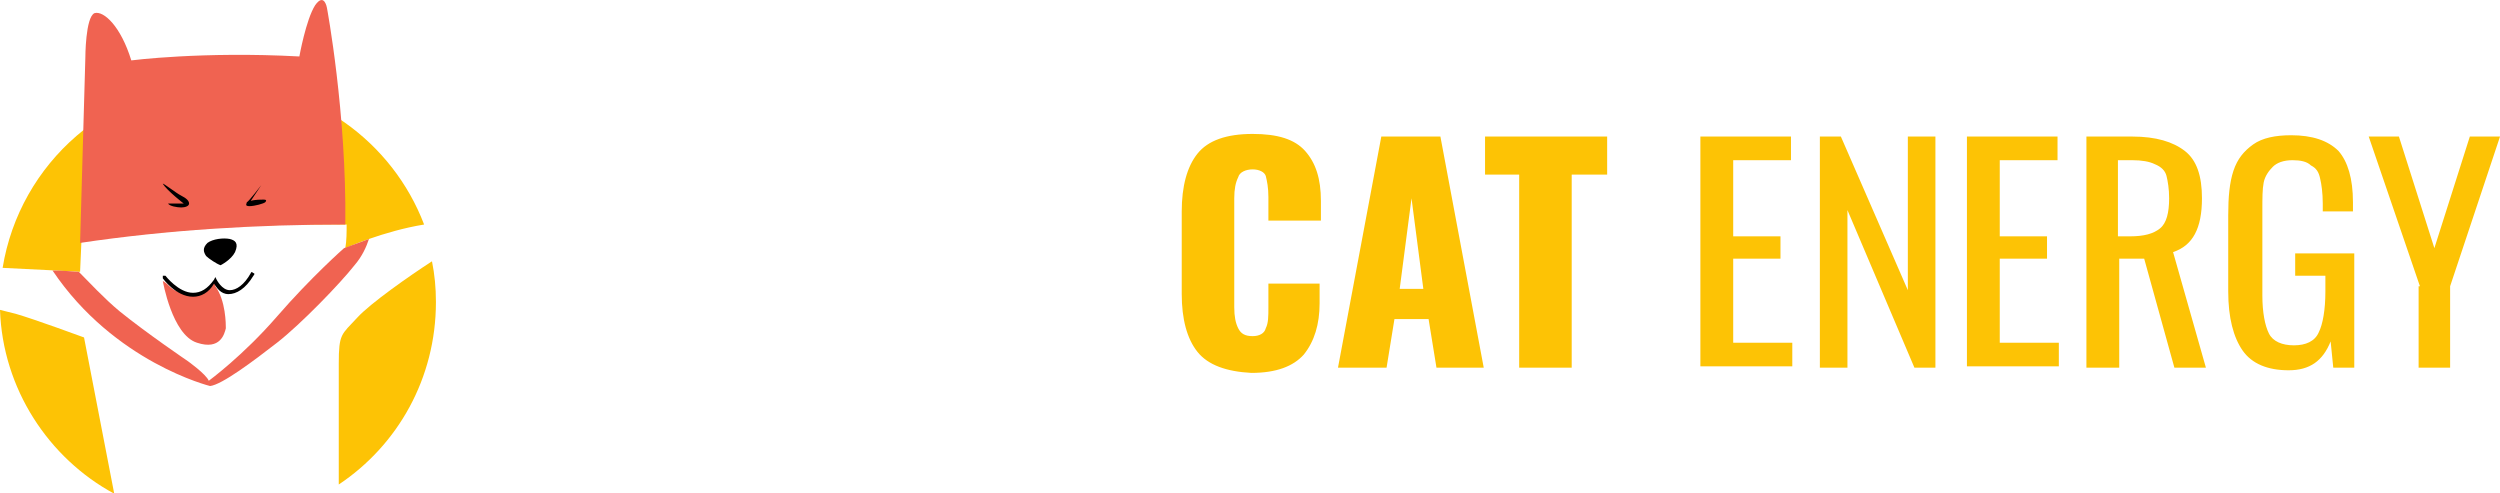
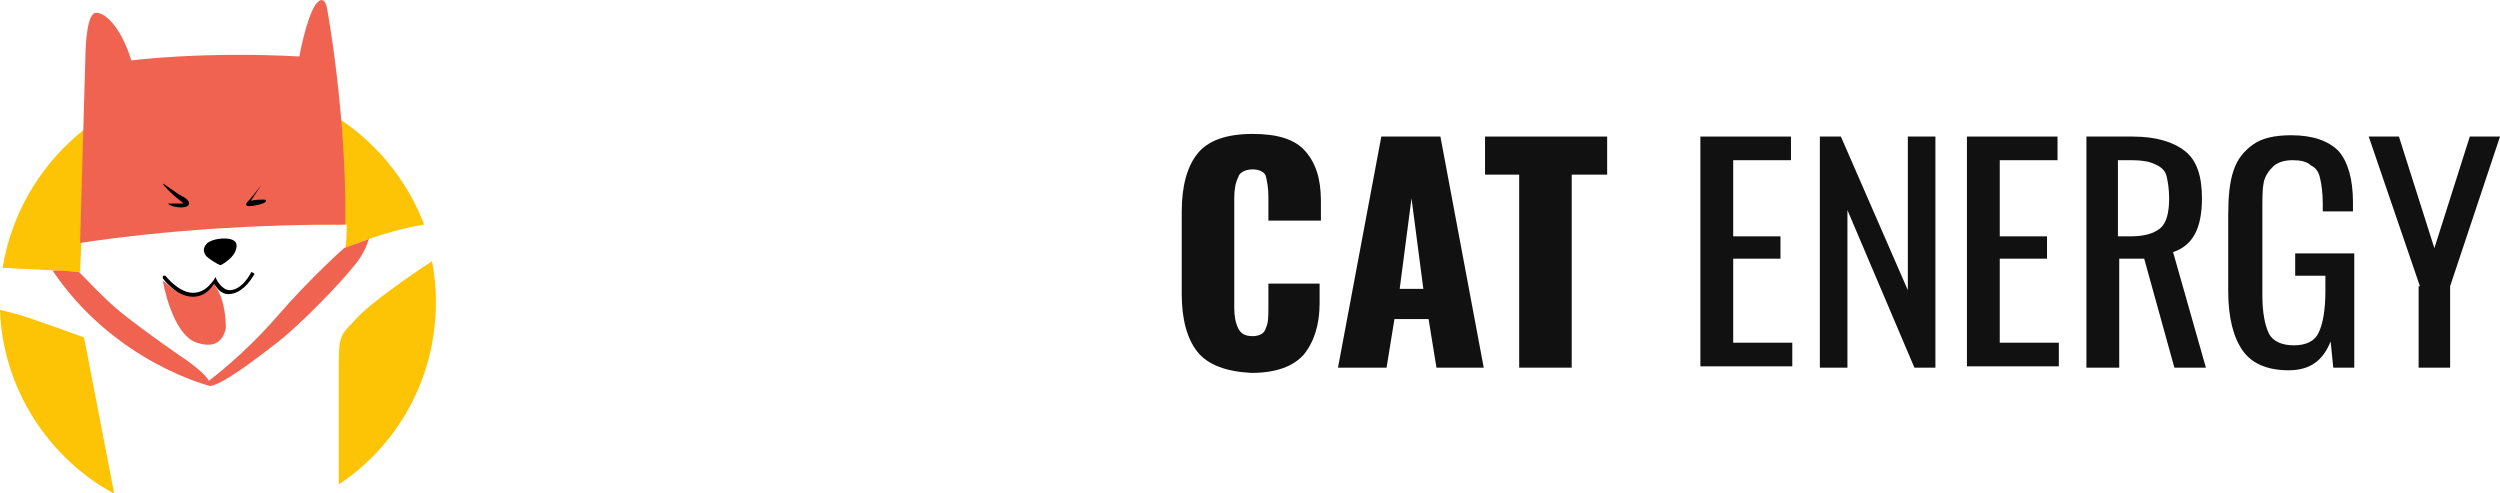
<svg xmlns="http://www.w3.org/2000/svg">
-   <style>.st0{fill:#fdc305}.st1{fill:#f06351}</style>
-   <g id="logo-mobile" display="inline-block">
-     <path class="st0" d="M6.1 20.7l.1-2.3c6.7-.9 13.4-1.4 20.2-1.3 0 .6 0 1.2-.1 1.8 0 0 2.9-1.3 6-1.8-2.4-6.3-8.5-10.8-15.6-10.8C8.4 6.3 1.5 12.4.2 20.4c2.2.1 5.9.3 5.9.3zm21.1 3.5c-1.2 1.3-1.4 1.2-1.4 3.5v9.2c4.5-3 7.4-8.1 7.4-13.9 0-1.1-.1-2.1-.3-3.1-1.7 1.1-4.7 3.2-5.7 4.3zM6.4 25.7s-3.8-1.4-5.2-1.8L0 23.6c.2 6 3.7 11.3 8.7 14L6.4 25.7z" />
-     <path class="st1" d="M26.3 17.1C26.4 8.6 24.9.6 24.9.6s-.2-1.2-.9-.2c-.7 1.1-1.2 3.9-1.2 3.9-7.4-.4-12.8.3-12.8.3C9.2 2 7.9.8 7.2 1c-.7.3-.7 3.4-.7 3.4l-.4 14.1c6.7-1 13.5-1.4 20.2-1.4z" />
-     <path d="M12.4 14c0-.1 1 .7 1.4.9.4.2.6.4.6.6 0 .2-.3.3-.6.3s-.9-.1-1-.3H14c.1.1-1.3-1-1.6-1.5zm7.5.1s-1 1.3-1.1 1.3c0 .1-.2.3.2.3s1.1-.2 1.2-.3c.1-.1.1-.2-.1-.2s-.7 0-1 .1l.8-1.2s.1-.1 0 0zm-3.1 6.1s.8-.4 1.1-1c.3-.7 0-.9-.4-1-.5-.1-1.3 0-1.7.3-.4.4-.3.7-.1 1 .2.2.8.6 1.1.7z" />
-     <path class="st1" d="M16.3 21.5s-.2.4-.5.6c-.2.2-.6.4-1 .4-.6 0-1.1-.2-1.5-.4-.2-.1-.4-.3-.5-.4-.2-.2-.4-.3-.4-.3s.7 4.1 2.6 4.7c1.8.6 2.1-.7 2.2-1.1 0-.3 0-2.1-.8-3.2.1-.4 0-.2-.1-.3z" />
-     <path d="M14.7 22.6c-1.3 0-2.3-1.4-2.3-1.4V21h.2s1 1.3 2.1 1.3c.6 0 1.1-.3 1.6-1l.1-.2.1.2s.4.8 1 .8c.5 0 1.1-.4 1.6-1.3 0-.1.1-.1.2 0 .1 0 .1.1 0 .2-.6 1-1.3 1.4-1.9 1.4-.6 0-.9-.5-1.1-.8-.4.7-1 1-1.6 1z" />
-     <path class="st1" d="M26.2 18.9s-2.5 2.2-5.1 5.2-5.2 4.9-5.2 4.9c-.2-.5-1.6-1.5-1.6-1.5s-3.1-2.1-5.2-3.8c-1.2-1-2.3-2.2-3.1-3-.3 0-1.1-.1-2-.1 4.7 7 12 8.8 12 8.8.9-.1 3.3-1.9 5.1-3.3 1.8-1.4 4.8-4.5 5.9-5.9.6-.7.9-1.4 1.1-2-1.1.4-1.9.7-1.9.7z" />
-     <path class="st0" d="M1.2 16.6c-.8-1-1.2-2.5-1.2-4.4V5.9C0 4 .4 2.5 1.2 1.5 2 .5 3.4 0 5.4 0c1.9 0 3.2.4 4 1.3.8.9 1.2 2.1 1.2 3.8v1.5h-4V4.8c0-.7-.1-1.2-.2-1.6-.1-.3-.5-.5-1-.5s-1 .2-1.1.6c-.2.4-.3.9-.3 1.6v8.3c0 .7.1 1.2.3 1.6.2.4.5.6 1.1.6.5 0 .9-.2 1-.6.2-.4.2-.9.2-1.6v-1.8h3.9v1.5c0 1.6-.4 2.9-1.2 3.9-.8.9-2.1 1.4-4 1.4-1.9-.1-3.3-.6-4.1-1.6zM15.2.2h4.5L23 17.8h-3.6l-.6-3.7h-2.6l-.6 3.7h-3.7L15.2.2zm3.2 11.6l-.9-6.9-.9 6.9h1.8zm7.4-8.7h-2.7V.2h9.3v2.9h-2.7v14.7h-4V3.1zM39.5.2h6.9V2H42v5.8h3.6v1.7H42v6.4h4.5v1.8h-7V.2zm9 0h1.7l5.1 11.7V.2h2.1v17.6h-1.6l-5.1-12v12h-2.1V.2zm11.3 0h6.9V2h-4.4v5.8h3.6v1.7h-3.6v6.4h4.5v1.8h-7V.2zm9 0h3.6c1.8 0 3.1.4 4 1.1s1.3 1.9 1.3 3.6c0 2.3-.7 3.6-2.2 4.1l2.5 8.8h-2.4l-2.3-8.3h-1.9v8.3h-2.5V.2zm3.4 7.6c1.1 0 1.8-.2 2.3-.6.5-.4.7-1.2.7-2.3 0-.7-.1-1.3-.2-1.7s-.4-.7-.9-.9c-.4-.2-1-.3-1.7-.3h-1.1v5.8h.9zm8.6 8.7c-.7-1-1.1-2.5-1.1-4.5V6.2c0-1.4.1-2.5.4-3.4.3-.9.8-1.5 1.5-2s1.7-.7 2.9-.7c1.6 0 2.8.4 3.6 1.2.7.8 1.1 2.1 1.1 3.9v.7h-2.3v-.6c0-.8-.1-1.5-.2-1.9-.1-.5-.3-.8-.7-1-.3-.3-.8-.4-1.4-.4-.7 0-1.2.2-1.5.5-.3.3-.6.7-.7 1.2-.1.5-.1 1.2-.1 2.1v6.5c0 1.3.2 2.3.5 2.9.3.6 1 .9 1.9.9.9 0 1.6-.3 1.9-1 .3-.6.5-1.7.5-3.1v-1.2h-2.3V9.1h4.5v8.7h-1.6l-.2-2c-.6 1.5-1.6 2.2-3.2 2.2s-2.8-.5-3.5-1.5zm13.5-4.9L90.4.2h2.3l2.7 8.5L98.1.2h2.3l-3.8 11.4v6.2h-2.4v-6.2z" fill="#111" transform="translate(90 10.2)" />
+   <style type="text/css">
+     .st0 {
+       fill: #FDC305;
+     }
+     .st1 {
+       fill: #F06351;
+     }
+     .st2 {
+       fill: #E55645;
+     }
+     .st3 {
+       fill: #111111;
+     }
+     .st4 {
+       fill: #444444;
+     }
+ 
+     .logo-mobile {
+       display: inline-block;
+     }
+ 
+    .logo-tablet {
+       display: none;
+     }
+ 
+     .logo-desktop {
+       display: none;
+     }
+ 
+     @media (min-width: 173px) and (max-width: 190px){
+       .logo-tablet {
+         display: inline-block;
+       }
+ 
+       .logo-mobile {
+         display: none;
+       }
+     }
+ 
+     @media (min-width: 202px) {
+       .logo-desktop {
+         display: inline-block;
+       }
+ 
+       .logo-tablet {
+         display: none;
+       }
+ 
+       .logo-mobile {
+         display: none;
+       }
+     }
+ 
+   </style>
+   <g class="logo-mobile" id="logo-mobile" viewBox="0 0.002 190.4 37.598">
+     <g>
+       <path class="st0" d="M6.1,20.7l0.1-2.3c6.7-0.9,13.4-1.4,20.2-1.3c0,0.6,0,1.2-0.1,1.8c0,0,2.9-1.3,6-1.8     c-2.4-6.3-8.5-10.8-15.6-10.8c-8.3,0-15.2,6.1-16.5,14.1C2.4,20.5,6.1,20.7,6.1,20.7z" />
+       <path class="st0" d="M27.2,24.2c-1.2,1.3-1.4,1.2-1.4,3.5c0,0.9,0,4.9,0,9.2c4.5-3,7.4-8.1,7.4-13.9c0-1.1-0.1-2.1-0.3-3.1     C31.2,21,28.2,23.1,27.2,24.2z" />
+       <path class="st0" d="M6.4,25.7c0,0-3.8-1.4-5.2-1.8c-0.4-0.1-0.8-0.2-1.2-0.3c0.2,6,3.7,11.3,8.7,14L6.4,25.7z" />
+     </g>
+     <path class="st1" d="M26.3,17.1c0.1-8.5-1.4-16.5-1.4-16.5S24.7-0.6,24,0.4c-0.7,1.1-1.2,3.9-1.2,3.9c-7.4-0.4-12.8,0.3-12.8,0.3   C9.2,2,7.9,0.8,7.2,1C6.5,1.3,6.5,4.4,6.5,4.4L6.1,18.5C12.8,17.5,19.6,17.1,26.3,17.1z" />
+     <path d="M12.4,14c0-0.1,1,0.7,1.4,0.9c0.4,0.2,0.6,0.4,0.6,0.6c0,0.2-0.3,0.3-0.6,0.3s-0.9-0.1-1-0.3c0,0,0.6,0,0.9,0h0.3   C14.1,15.6,12.7,14.5,12.4,14z" />
+     <path d="M19.9,14.1c0,0-1,1.3-1.1,1.3c0,0.1-0.2,0.3,0.2,0.3s1.1-0.2,1.2-0.3c0.1-0.1,0.1-0.2-0.1-0.2c-0.2,0-0.7,0-1,0.1L19.9,14.1   C19.9,14.1,20,14,19.9,14.1z" />
+     <path d="M16.8,20.2c0,0,0.8-0.4,1.1-1c0.3-0.7,0-0.9-0.4-1c-0.5-0.1-1.3,0-1.7,0.3c-0.4,0.4-0.3,0.7-0.1,1   C15.9,19.7,16.5,20.1,16.8,20.2z" />
+     <path class="st1" d="M16.3,21.5c0,0-0.2,0.4-0.5,0.6c-0.2,0.2-0.6,0.4-1,0.4c-0.6,0-1.1-0.2-1.5-0.4c-0.2-0.1-0.4-0.3-0.5-0.4   c-0.2-0.2-0.4-0.3-0.4-0.3s0.7,4.1,2.6,4.7c1.8,0.6,2.1-0.7,2.2-1.1c0-0.3,0-2.1-0.8-3.2C16.5,21.4,16.4,21.6,16.3,21.5z" />
+     <g>
+       <path d="M14.7,22.6C14.7,22.6,14.7,22.6,14.7,22.6c-1.3,0-2.3-1.4-2.3-1.4c0-0.1,0-0.2,0-0.2c0.1,0,0.2,0,0.2,0c0,0,1,1.3,2.1,1.3     c0,0,0,0,0,0c0.6,0,1.1-0.3,1.6-1l0.1-0.2l0.1,0.2c0,0,0.4,0.8,1,0.8c0.5,0,1.1-0.4,1.6-1.3c0-0.1,0.1-0.1,0.2,0     c0.1,0,0.1,0.1,0,0.2c-0.6,1-1.3,1.4-1.9,1.4c-0.6,0-0.9-0.5-1.1-0.8C15.9,22.3,15.3,22.6,14.7,22.6z" />
+     </g>
+     <path class="st1" d="M26.2,18.9c0,0-2.5,2.2-5.1,5.2S15.9,29,15.9,29c-0.2-0.5-1.6-1.5-1.6-1.5s-3.1-2.1-5.2-3.8   c-1.2-1-2.3-2.2-3.1-3c-0.3,0-1.1-0.1-2-0.1c4.7,7,12,8.8,12,8.8c0.9-0.1,3.3-1.9,5.1-3.3c1.8-1.4,4.8-4.5,5.9-5.9   c0.6-0.7,0.9-1.4,1.1-2C27,18.6,26.2,18.9,26.2,18.9z" />
+     <g transform="matrix(1, 0, 0, 1, 90, 10.2)">
+       <path class="st0" d="M1.2,16.6c-0.8-1-1.2-2.5-1.2-4.4V5.9c0-1.9,0.4-3.4,1.2-4.4C2,0.5,3.4,0,5.4,0c1.9,0,3.2,0.4,4,1.3     c0.8,0.9,1.2,2.1,1.2,3.8v1.5H6.6V4.8c0-0.7-0.1-1.2-0.2-1.6C6.3,2.9,5.9,2.7,5.4,2.7S4.4,2.9,4.3,3.3C4.1,3.7,4,4.2,4,4.9v8.3     c0,0.7,0.1,1.2,0.3,1.6c0.2,0.4,0.5,0.6,1.1,0.6c0.5,0,0.9-0.2,1-0.6c0.2-0.4,0.2-0.9,0.2-1.6v-1.8h3.9v1.5c0,1.6-0.4,2.9-1.2,3.9     c-0.8,0.9-2.1,1.4-4,1.4C3.4,18.1,2,17.6,1.2,16.6z" style="fill: rgb(17, 17, 17);" />
+       <path class="st0" d="M15.2,0.2h4.5L23,17.8h-3.6l-0.6-3.7h-2.6l-0.6,3.7h-3.7L15.2,0.2z M18.4,11.8l-0.9-6.9l-0.9,6.9H18.4z" style="fill: rgb(17, 17, 17);" />
+       <path class="st0" d="M25.8,3.1h-2.7V0.2h9.3v2.9h-2.7v14.7h-4V3.1z" style="fill: rgb(17, 17, 17);" />
+       <path class="st0" d="M39.5,0.2h6.9v1.8H42v5.8h3.6v1.7H42v6.4h4.5v1.8h-7V0.2z" style="fill: rgb(17, 17, 17);" />
+       <path class="st0" d="M48.5,0.2h1.7l5.1,11.7V0.2h2.1v17.6h-1.6l-5.1-12v12h-2.1V0.2z" style="fill: rgb(17, 17, 17);" />
+       <path class="st0" d="M59.8,0.2h6.9v1.8h-4.4v5.8h3.6v1.7h-3.6v6.4h4.5v1.8h-7V0.2z" style="fill: rgb(17, 17, 17);" />
+       <path class="st0" d="M68.8,0.2h3.6c1.8,0,3.1,0.4,4,1.1s1.3,1.9,1.3,3.6c0,2.3-0.7,3.6-2.2,4.1l2.5,8.8h-2.4l-2.3-8.3h-1.9v8.3     h-2.5V0.2z M72.2,7.8c1.1,0,1.8-0.2,2.3-0.6C75,6.8,75.2,6,75.2,4.9c0-0.7-0.1-1.3-0.2-1.7s-0.4-0.7-0.9-0.9     c-0.4-0.2-1-0.3-1.7-0.3h-1.1v5.8H72.2z" style="fill: rgb(17, 17, 17);" />
+       <path class="st0" d="M80.8,16.5c-0.7-1-1.1-2.5-1.1-4.5V6.2c0-1.4,0.1-2.5,0.4-3.4c0.3-0.9,0.8-1.5,1.5-2c0.7-0.5,1.7-0.7,2.9-0.7     c1.6,0,2.8,0.4,3.6,1.2c0.7,0.8,1.1,2.1,1.1,3.9v0.7h-2.3V5.3c0-0.8-0.1-1.5-0.2-1.9c-0.1-0.5-0.3-0.8-0.7-1     C85.7,2.1,85.2,2,84.6,2c-0.7,0-1.2,0.2-1.5,0.5c-0.3,0.3-0.6,0.7-0.7,1.2c-0.1,0.5-0.1,1.2-0.1,2.1v6.5c0,1.3,0.2,2.3,0.5,2.9     c0.3,0.6,1,0.9,1.9,0.9c0.9,0,1.6-0.3,1.9-1c0.3-0.6,0.5-1.7,0.5-3.1v-1.2h-2.3V9.1h4.5v8.7h-1.6l-0.2-2c-0.6,1.5-1.6,2.2-3.2,2.2     C82.7,18,81.5,17.5,80.8,16.5z" style="fill: rgb(17, 17, 17);" />
+       <path class="st0" d="M94.3,11.6L90.4,0.2h2.3l2.7,8.5l2.7-8.5h2.3l-3.8,11.4v6.2h-2.4V11.6z" style="fill: rgb(17, 17, 17);" />
+     </g>
+   </g>
+   <g class="logo-tablet" id="logo-tablet" viewBox="0 0 172.3 57.1">
+     <path class="st0" d="M59.6,21.7C54.2,8.7,39.3,2.6,26.3,8S7.1,28.4,12.6,41.4c3.6,8.5,11.3,14.1,19.8,15.4c-0.6-2.1-1.2-4.4-1.7-6.8     c1.5,1,3.1,1.8,4.7,2.5c0,0,0,0,0,0c0,0,0.1,2.1,0.3,4.5c1.8,0,3.5-0.1,5.3-0.5c0-0.2,0-0.4,0-0.8c0.3-1.9,1.1-5.2,1.2-7.4     c1.1-1.1,2.1-2.3,2.9-3.7c0,0,0,0,0,0c0,0.1,0,0.3-0.1,0.4c-0.6,4.2-1.7,8.8-2.4,10c-0.2,0.4-0.5,0.9-0.8,1.1     c1.4-0.3,2.7-0.8,4.1-1.3C58.9,49.7,65.1,34.7,59.6,21.7z M58.2,25.5c-0.4,0.4-1.3,0.7-1.5-0.6c-0.1-1.3-0.2-2.2-0.2-2.2     s-1.9-3.4-2.6-3.5c-0.7,0-5.8,3.5-7.1,4.9c-1.2,1.3-1.4,1.2-1.4,3.5c0,1.7,0.2,8.1,0.1,13.1v0v0c0,0-2.2,0.6-8.1,2.2     c-5.9,1.6-7.8,1.8-7.8,1.8l-1-5.8c0,0,0,0,0,0c0,0,0,0,0,0c0,0,0,0,0,0c0,0,0,0,0,0c0,0,0,0,0,0c0,0,0,0,0,0l-2.6-13.1     c0,0-3.8-1.4-5.2-1.8c-1.4-0.4-2.3-0.7-4,0.6c-1.8,1.3-1.7,3.8-1.7,3.8s0.4,1,0.5,1.4c0,0.5-1.2,0.4-2,0.4s-0.9-1.4-0.3-3.1     c0.6-1.7,1.9-3.7,1.9-3.7s1.2-2.3,2.1-2.9c0,0,0.1-0.3,1.2-0.2c1.1,0.1,7.2,0.4,7.2,0.4l0.1-2.3c6.7-0.9,13.4-1.4,20.2-1.3     c0,0.6,0,1.2-0.1,1.8c0,0,4.4-2,8.1-2c0,0,0.4,0,0.8,0.4c0.3,0.4,2.4,3,2.6,3.4c0.2,0.4,1.2,1.7,1.8,3C59,23.7,58.6,25.1,58.2,25.5z     " />
+     <path class="st1" d="M56.2,19.4c0.5,0.6,0.9,1.1,1,1.3c0.2,0.4,1.2,1.7,1.8,3c0,0-0.4,1.3-0.9,1.8c-0.4,0.4-1.3,0.7-1.5-0.6     c-0.1-1.3-0.2-2.2-0.2-2.2s-1.9-3.4-2.6-3.5c-0.7,0-5.8,3.5-7.1,4.9c-1.2,1.3-1.4,1.2-1.4,3.5c0,1.5,0.2,6.6,0.1,11.2     c1.8,0.2,4.4,0.7,5.2,1.9c0,0-0.3-7.1,7.8-3.4c0,0,0.3-9.7,11.4-7.2C69.9,30.1,64.2,23.1,56.2,19.4z" />
+     <path class="st1" d="M45.7,17.1c0.1-8.5-1.4-16.5-1.4-16.5s-0.1-1.3-0.9-0.2c-0.7,1.1-1.2,3.9-1.2,3.9c-7.4-0.4-12.8,0.3-12.8,0.3     c-0.8-2.7-2.2-3.9-2.9-3.6c-0.7,0.3-0.7,3.3-0.7,3.3l-0.3,14.1C32.2,17.5,39,17.1,45.7,17.1z" />
+     <path class="st2" d="M45.2,44.8c0.1-1.1,0.2-2.5,0.2-4c0,0-2.2,0.6-8.1,2.2c-5.9,1.6-7.8,1.8-7.8,1.8l1.1,5c0,0.1,0,0.2,0.1,0.3     c1.5,1,3.1,1.8,4.7,2.5c4.4-2.2,6.8-4.1,6.8-4.1c0,0,0,0,0,0.1C43.4,47.4,44.4,46.1,45.2,44.8z" />
+     <path d="M31.9,14c0-0.1,1,0.7,1.4,0.9s0.6,0.4,0.6,0.6s-0.3,0.3-0.6,0.3s-0.9-0.1-1-0.3c0,0,0.6,0,0.9,0h0.3     C33.5,15.6,32.1,14.5,31.9,14z" />
+     <path d="M39.3,14.1c0,0-1,1.3-1.1,1.3s-0.2,0.3,0.2,0.3s1.1-0.2,1.2-0.3s0.1-0.2-0.1-0.2c-0.2,0-0.7,0-1,0.1L39.3,14.1     C39.4,14.1,39.4,14,39.3,14.1z" />
+     <path d="M36.2,20.2c0,0,0.8-0.4,1.1-1s0-0.9-0.4-1c-0.5-0.1-1.3,0-1.7,0.3c-0.4,0.4-0.3,0.7-0.1,1C35.3,19.7,35.9,20.1,36.2,20.2z" />
+     <path class="st1" d="M35.8,21.4c0,0-0.2,0.4-0.5,0.6c-0.2,0.2-0.6,0.4-1,0.4c-0.6,0-1.1-0.2-1.5-0.4c-0.2-0.1-0.4-0.3-0.5-0.4     c-0.2-0.2-0.4-0.3-0.4-0.3s0.7,4.1,2.6,4.7c1.8,0.6,2.1-0.7,2.2-1.1c0-0.3,0-2.1-0.8-3.2C35.9,21.4,35.9,21.6,35.8,21.4z" />
+     <g>
+       <path d="M34.2,22.6C34.1,22.6,34.1,22.6,34.2,22.6c-1.3,0-2.3-1.4-2.3-1.4c0-0.1,0-0.2,0-0.2c0.1,0,0.2,0,0.2,0c0,0,1,1.3,2.1,1.3       c0,0,0,0,0,0c0.6,0,1.1-0.3,1.6-1l0.1-0.2l0.1,0.2c0,0,0.4,0.8,1,0.8c0.5,0,1.1-0.4,1.6-1.3c0-0.1,0.1-0.1,0.2,0       c0.1,0,0.1,0.1,0,0.2c-0.6,1-1.3,1.4-1.9,1.4c-0.6,0-0.9-0.5-1.1-0.8C35.4,22.3,34.8,22.6,34.2,22.6z" />
+     </g>
+     <path class="st3" d="M41.1,29.2l-3.1,1.3l1.1-5.6l-7.5,9.7l3.1-1.3l-1.1,5.6L41.1,29.2z M33.7,33l4.1-5.4l-0.8,4l2-0.8l-4.1,5.4     l0.8-4L33.7,33z" />
+     <path class="st1" d="M45.7,18.9c0,0-2.5,2.2-5.1,5.2c-2.5,2.9-5.3,4.9-5.3,4.9c-0.2-0.5-1.6-1.5-1.6-1.5s-3.1-2.1-5.2-3.8     c-1.2-1-2.3-2.2-3.1-3c-0.3,0-1.1-0.1-2-0.1c4.7,7,12,8.8,12,8.8c0.9-0.1,3.3-1.9,5.1-3.3s4.8-4.5,5.9-5.9c0.6-0.7,0.9-1.4,1.1-2     C46.4,18.6,45.7,18.9,45.7,18.9z" />
+     <path class="st1" d="M25.8,25.7c0,0-3.8-1.4-5.2-1.8c-1.4-0.4-2.3-0.7-4,0.6c-1.8,1.3-1.7,3.8-1.7,3.8s0.4,1,0.5,1.4     c0,0.5-1.2,0.4-2,0.4s-0.9-1.4-0.3-3.1c0.6-1.7,1.9-3.7,1.9-3.7c-5.4,2.8-15,9.4-15,9.4s2.9-0.3,8.2,0.2c5.2,0.5,4.9,4.7,4.9,4.7     s3.5-1,5.6-1.1c2.1-0.1,2.3,2.1,2.3,2.1l0.5,3.8c0,0,0.5-0.6,2.6-2.4c1.9-1.5,3.9-1.4,4.4-1.3c0,0,0,0,0,0L25.8,25.7z" />
+     <g>
+       <path class="st3" d="M89.6,37.1c-0.7-0.9-1-2.1-1-3.7v-5.3c0-1.6,0.3-2.9,1-3.7c0.7-0.8,1.8-1.3,3.4-1.3c1.5,0,2.6,0.4,3.2,1.1       c0.6,0.7,0.9,1.8,0.9,3.2v1.3h-2.9v-1.4c0-0.4,0-0.8-0.1-1.1c0-0.3-0.2-0.5-0.3-0.7c-0.2-0.2-0.5-0.3-0.8-0.3       c-0.6,0-0.9,0.2-1.1,0.5c-0.2,0.4-0.2,0.9-0.2,1.6v6.8c0,0.7,0.1,1.2,0.3,1.6c0.2,0.3,0.5,0.5,1,0.5c0.5,0,0.8-0.2,1-0.5       c0.1-0.3,0.2-0.9,0.2-1.6v-1.5h2.9v1.2c0,1.4-0.3,2.5-0.9,3.3c-0.6,0.8-1.7,1.2-3.2,1.2C91.3,38.4,90.2,38,89.6,37.1z" />
+       <path class="st3" d="M101.1,23.3h3.4l2.9,14.9h-2.8l-0.6-3.3h-2.4l-0.6,3.3h-2.9L101.1,23.3z M103.7,33l-0.9-6l-0.9,6H103.7z" />
+       <path class="st3" d="M109.5,25.5h-2.3v-2.2h7.6v2.2h-2.3v12.7h-3.1V25.5z" />
+       <path class="st4" d="M120.8,23.3h5.8v1.5h-3.7v4.9h3v1.5h-3v5.5h3.7v1.5h-5.8V23.3z" />
+       <path class="st4" d="M128.3,23.3h1.4l4.2,9.9v-9.9h1.7v14.9h-1.3L130.1,28v10.2h-1.8V23.3z" />
+       <path class="st4" d="M138,23.3h5.8v1.5h-3.7v4.9h3v1.5h-3v5.5h3.7v1.5H138V23.3z" />
+       <path class="st4" d="M145.5,23.3h3c1.5,0,2.6,0.3,3.3,0.9c0.7,0.6,1.1,1.6,1.1,3c0,1.9-0.6,3.1-1.8,3.5l2.1,7.5h-2l-2-7h-1.6v7       h-2.1V23.3z M148.4,29.7c0.9,0,1.5-0.2,1.9-0.5c0.4-0.4,0.6-1,0.6-1.9c0-0.6-0.1-1.1-0.2-1.4c-0.1-0.3-0.4-0.6-0.7-0.8       c-0.3-0.2-0.8-0.2-1.5-0.2h-0.9v4.9H148.4z" />
+       <path class="st4" d="M155.7,37.1c-0.6-0.9-0.9-2.1-0.9-3.8v-5c0-1.2,0.1-2.1,0.4-2.8c0.2-0.7,0.7-1.3,1.2-1.7       c0.6-0.4,1.4-0.6,2.4-0.6c1.4,0,2.4,0.3,3,1c0.6,0.7,0.9,1.8,0.9,3.3v0.6h-2v-0.5c0-0.7,0-1.3-0.1-1.6c-0.1-0.4-0.3-0.7-0.5-0.9       c-0.3-0.2-0.7-0.3-1.2-0.3c-0.6,0-1,0.1-1.3,0.4c-0.3,0.3-0.5,0.6-0.5,1.1c-0.1,0.4-0.1,1-0.1,1.8v5.5c0,1.1,0.1,2,0.4,2.5       c0.3,0.5,0.8,0.7,1.6,0.7c0.8,0,1.3-0.3,1.6-0.8c0.3-0.5,0.4-1.4,0.4-2.6v-1H159v-1.5h3.8v7.4h-1.3l-0.2-1.7       c-0.5,1.3-1.4,1.9-2.7,1.9C157.3,38.4,156.3,38,155.7,37.1z" />
+       <path class="st4" d="M167.1,32.9l-3.2-9.6h1.9l2.3,7.2l2.2-7.2h2l-3.2,9.6v5.3h-2V32.9z" />
+     </g>
+   </g>
+   <g class="logo-desktop" id="logo-desktop" viewBox="0 0 202 59.5">
+     <path class="st0" d="M59.9,24c-5.5-13-20.5-19.2-33.5-13.8S7.2,30.7,12.6,43.7c3.6,8.6,11.3,14.2,19.9,15.5     c-0.6-2.1-1.2-4.4-1.7-6.9c1.5,1,3.1,1.8,4.8,2.6c0,0,0,0,0,0c0,0,0.1,2.2,0.3,4.6c1.8,0,3.6-0.1,5.3-0.5c0-0.2,0-0.4,0-0.8     c0.3-1.9,1.1-5.2,1.2-7.4c1.1-1.1,2.1-2.3,2.9-3.7c0,0,0,0,0,0c0,0.1,0,0.3-0.1,0.4c-0.6,4.3-1.7,8.8-2.4,10.1     c-0.2,0.4-0.5,0.9-0.8,1.2c1.4-0.3,2.7-0.8,4.1-1.3C59.2,52,65.3,37,59.9,24z M58.4,27.8c-0.4,0.4-1.3,0.7-1.5-0.6S56.7,25,56.7,25     s-1.9-3.4-2.7-3.5c-0.7,0-5.8,3.5-7.2,5c-1.2,1.3-1.4,1.2-1.4,3.5c0,1.7,0.2,8.2,0.1,13.1v0v0c0,0-2.2,0.6-8.1,2.2     c-6,1.6-7.8,1.8-7.8,1.8l-1-5.8c0,0,0,0,0,0c0,0,0,0,0,0c0,0,0,0,0,0c0,0,0,0,0,0c0,0,0,0,0,0c0,0,0,0,0,0L25.9,28     c0,0-3.8-1.4-5.2-1.8c-1.4-0.4-2.3-0.7-4,0.6c-1.8,1.3-1.7,3.9-1.7,3.9s0.4,1,0.5,1.4c0,0.5-1.2,0.4-2,0.4s-0.9-1.4-0.3-3.1     c0.6-1.7,1.9-3.7,1.9-3.7s1.2-2.3,2.1-2.9c0,0,0.1-0.3,1.3-0.2c1.1,0.1,7.3,0.4,7.3,0.4l0.1-2.3c6.7-0.9,13.5-1.4,20.2-1.3     c0,0.6,0,1.2-0.1,1.8c0,0,4.4-2,8.1-2c0,0,0.4,0,0.8,0.4c0.3,0.4,2.4,3,2.7,3.4c0.2,0.4,1.2,1.7,1.8,3C59.3,26,58.8,27.3,58.4,27.8z     " />
+     <path class="st1" d="M56.5,21.7c0.5,0.6,0.9,1.1,1,1.3c0.2,0.4,1.2,1.7,1.8,3c0,0-0.4,1.3-0.9,1.8s-1.3,0.7-1.5-0.6S56.7,25,56.7,25     s-1.9-3.4-2.7-3.5c-0.7,0-5.8,3.5-7.2,5c-1.2,1.3-1.4,1.2-1.4,3.5c0,1.5,0.2,6.6,0.1,11.2c1.8,0.2,4.5,0.7,5.3,1.9     c0,0-0.3-7.2,7.8-3.4c0,0,0.3-9.8,11.5-7.3C70.2,32.4,64.5,25.4,56.5,21.7z" />
+     <path class="st1" d="M45.9,19.4c0.1-8.5-1.4-16.5-1.4-16.5s-0.1-1.3-0.9-0.2c-0.7,1.1-1.2,4-1.2,4C35,6.1,29.6,6.9,29.6,6.9     c-0.8-2.7-2.2-4-2.9-3.7C26.1,3.5,26,6.5,26,6.5l-0.3,14.2C32.4,19.8,39.2,19.3,45.9,19.4z" />
+     <path class="st2" d="M45.4,47.1c0.1-1.1,0.2-2.5,0.2-4.1c0,0-2.2,0.6-8.1,2.2c-6,1.6-7.8,1.8-7.8,1.8l1.1,5c0,0.1,0,0.2,0.1,0.3     c1.5,1,3.1,1.8,4.8,2.6c4.4-2.2,6.9-4.1,6.9-4.1c0,0,0,0,0,0.1C43.6,49.8,44.6,48.5,45.4,47.1z" />
+     <path d="M32,16.2c0-0.1,1,0.7,1.4,0.9c0.4,0.2,0.6,0.4,0.6,0.6c0,0.2-0.3,0.3-0.6,0.3s-0.9-0.1-1-0.3c0,0,0.6,0,0.9,0h0.3     C33.7,17.8,32.3,16.7,32,16.2z" />
+     <path d="M39.5,16.3c0,0-1.1,1.3-1.1,1.3c0,0.1-0.2,0.3,0.2,0.3c0.4,0,1.1-0.2,1.2-0.3c0.1-0.1,0.1-0.2-0.1-0.2c-0.2,0-0.7,0-1,0.1     L39.5,16.3C39.6,16.3,39.6,16.2,39.5,16.3z" />
+     <path d="M36.4,22.4c0,0,0.8-0.4,1.1-1c0.3-0.7,0-0.9-0.4-1s-1.3,0-1.7,0.3c-0.4,0.4-0.3,0.7-0.1,1C35.5,22,36.1,22.4,36.4,22.4z" />
+     <path class="st1" d="M35.9,23.7c0,0-0.2,0.4-0.5,0.6c-0.2,0.2-0.6,0.4-1,0.4c-0.6,0-1.1-0.2-1.5-0.4c-0.2-0.1-0.4-0.3-0.5-0.4     c-0.2-0.2-0.4-0.3-0.4-0.3s0.8,4.1,2.6,4.8c1.8,0.7,2.2-0.8,2.2-1.1c0-0.3,0-2.1-0.8-3.2C36.1,23.6,36,23.8,35.9,23.7z" />
+     <g>
+       <path d="M34.3,24.8C34.3,24.8,34.3,24.8,34.3,24.8c-1.3,0-2.3-1.4-2.4-1.4c0-0.1,0-0.2,0-0.2c0.1,0,0.2,0,0.2,0c0,0,1,1.3,2.1,1.3       c0,0,0,0,0,0c0.6,0,1.1-0.3,1.6-1l0.1-0.2l0.1,0.2c0,0,0.4,0.8,1,0.8c0.5,0,1.1-0.4,1.6-1.3c0-0.1,0.1-0.1,0.2,0       c0.1,0,0.1,0.1,0,0.2c-0.6,1-1.3,1.5-1.9,1.4c-0.6,0-0.9-0.5-1.1-0.8C35.5,24.5,34.9,24.8,34.3,24.8z" />
+     </g>
+     <ellipse transform="matrix(0.9227 -0.3855 0.3855 0.9227 -10.5155 16.6462)" class="st0" cx="36.3" cy="34.5" rx="3.8" ry="3.8" />
+     <path class="st3" d="M41.2,31.5l-3.1,1.3l1.1-5.6l-7.5,9.8l3.1-1.3l-1.1,5.6L41.2,31.5z M33.8,35.3l4.1-5.4l-0.8,4l2-0.8L35,38.5     l0.8-4L33.8,35.3z" />
+     <ellipse transform="matrix(0.9227 -0.3855 0.3855 0.9227 -10.1149 15.0347)" class="st3" cx="32.4" cy="32.7" rx="1.1" ry="1.1" />
+     <ellipse transform="matrix(0.9227 -0.3855 0.3855 0.9227 -11.304 17.8881)" class="st3" cx="39" cy="37.1" rx="0.8" ry="0.8" />
+     <ellipse transform="matrix(0.9227 -0.3855 0.3855 0.9227 -10.5603 18.1253)" class="st3" cx="39.9" cy="35.4" rx="0.3" ry="0.3" />
+     <path class="st1" d="M45.9,21.2c0,0-2.6,2.3-5.1,5.2s-5.3,4.9-5.3,4.9c-0.2-0.5-1.6-1.5-1.6-1.5s-3.1-2.1-5.2-3.8     c-1.2-1-2.4-2.2-3.1-3c-0.3,0-1.1-0.1-2-0.1c4.7,7,12,8.8,12,8.8c0.9-0.1,3.3-1.9,5.1-3.3c1.8-1.4,4.8-4.5,6-5.9     c0.6-0.7,0.9-1.4,1.1-2C46.6,20.8,45.9,21.2,45.9,21.2z" />
+     <polygon class="st0" points="65.2,3.5 56.8,12.9 55.5,10.9 63.7,0 " />
+     <polygon class="st0" points="62.6,17.3 68.2,13.1 67.4,9.4 62,14.2 " />
+     <polygon class="st0" points="59.9,49.4 66.1,52.6 69.1,50.2 62.4,47.5 " />
+     <polygon class="st0" points="2,6 5,2.6 14.3,11.6 13.1,13.9 " />
+     <polygon class="st0" points="7.4,16.3 2.7,13.2 0.3,17 5.4,19.4 " />
+     <polygon class="st0" points="13.9,52.6 9.4,55.9 12.2,59.5 16.2,55.5 " />
+     <path class="st1" d="M25.9,28c0,0-3.8-1.4-5.2-1.8c-1.4-0.4-2.3-0.7-4,0.6c-1.8,1.3-1.7,3.9-1.7,3.9s0.4,1,0.5,1.4     c0,0.5-1.2,0.4-2,0.4s-0.9-1.4-0.3-3.1c0.6-1.7,1.9-3.7,1.9-3.7c-5.4,2.8-15,9.4-15,9.4s2.9-0.3,8.2,0.2c5.3,0.5,5,4.7,5,4.7     s3.5-1,5.6-1.1c2.1-0.1,2.3,2.1,2.3,2.1l0.5,3.9c0,0,0.5-0.6,2.7-2.4c1.9-1.5,3.9-1.4,4.4-1.3c0,0,0,0,0,0L25.9,28z" />
+     <g>
+       <path class="st3" d="M85.7,42c-0.9-1.2-1.4-2.9-1.4-5.2v-7.5c0-2.3,0.5-4.1,1.4-5.2c0.9-1.2,2.5-1.8,4.8-1.8c2.1,0,3.7,0.5,4.5,1.6       c0.9,1,1.3,2.5,1.3,4.5v1.8h-4.1v-1.9c0-0.6,0-1.1-0.1-1.5c-0.1-0.4-0.2-0.7-0.5-0.9c-0.2-0.2-0.6-0.4-1.2-0.4       c-0.8,0-1.3,0.3-1.5,0.8c-0.2,0.5-0.3,1.2-0.3,2.2v9.5c0,1,0.1,1.7,0.4,2.2c0.3,0.5,0.7,0.7,1.4,0.7c0.7,0,1.2-0.2,1.4-0.7       c0.2-0.5,0.3-1.2,0.3-2.2v-2h4.1v1.7c0,2-0.4,3.6-1.3,4.6c-0.9,1.1-2.4,1.6-4.6,1.6C88.2,43.8,86.6,43.2,85.7,42z" />
+       <path class="st3" d="M101.9,22.6h4.7l4,21h-3.9l-0.8-4.6h-3.3l-0.8,4.6h-4L101.9,22.6z M105.6,36.3l-1.3-8.4l-1.2,8.4H105.6z" />
+       <path class="st3" d="M113.7,25.7h-3.2v-3.2h10.7v3.2H118v17.8h-4.3V25.7z" />
+       <path class="st4" d="M129.6,22.6h8.1v2.2h-5.2v6.9h4.2v2.1h-4.2v7.7h5.3v2.1h-8.2V22.6z" />
+       <path class="st4" d="M140.1,22.6h2l6,13.9V22.6h2.4v21h-1.9l-6-14.3v14.3h-2.5V22.6z" />
+       <path class="st4" d="M153.8,22.6h8.1v2.2h-5.2v6.9h4.2v2.1h-4.2v7.7h5.3v2.1h-8.2V22.6z" />
+       <path class="st4" d="M164.4,22.6h4.2c2.1,0,3.7,0.4,4.7,1.3c1,0.9,1.5,2.3,1.5,4.3c0,2.7-0.9,4.3-2.6,4.9l3,10.5h-2.8l-2.7-9.8       h-2.3v9.8h-2.9V22.6z M168.4,31.6c1.3,0,2.2-0.2,2.7-0.8c0.5-0.5,0.8-1.4,0.8-2.7c0-0.9-0.1-1.5-0.3-2c-0.2-0.5-0.5-0.9-1-1.1       c-0.5-0.2-1.2-0.3-2-0.3h-1.3v6.9H168.4z" />
+       <path class="st4" d="M178.7,42c-0.8-1.2-1.3-3-1.3-5.3v-7c0-1.6,0.2-3,0.5-4c0.3-1,0.9-1.8,1.7-2.4c0.8-0.6,1.9-0.8,3.4-0.8       c1.9,0,3.3,0.5,4.2,1.5c0.9,1,1.3,2.5,1.3,4.6v0.8h-2.7v-0.6c0-1-0.1-1.8-0.2-2.3c-0.1-0.5-0.4-1-0.8-1.2c-0.4-0.3-1-0.4-1.7-0.4       c-0.8,0-1.4,0.2-1.8,0.6c-0.4,0.4-0.7,0.9-0.8,1.5c-0.1,0.6-0.2,1.4-0.2,2.5V37c0,1.6,0.2,2.8,0.6,3.5c0.4,0.7,1.1,1,2.2,1       c1.1,0,1.8-0.4,2.2-1.1c0.4-0.8,0.6-2,0.6-3.6v-1.4h-2.7v-2.1h5.3v10.4h-1.8l-0.3-2.4c-0.7,1.8-1.9,2.7-3.7,2.7       C180.9,43.8,179.5,43.2,178.7,42z" />
+       <path class="st4" d="M194.7,36.1l-4.5-13.6h2.7l3.2,10.1l3.2-10.1h2.7l-4.5,13.6v7.4h-2.8V36.1z" />
+     </g>
  </g>
</svg>
